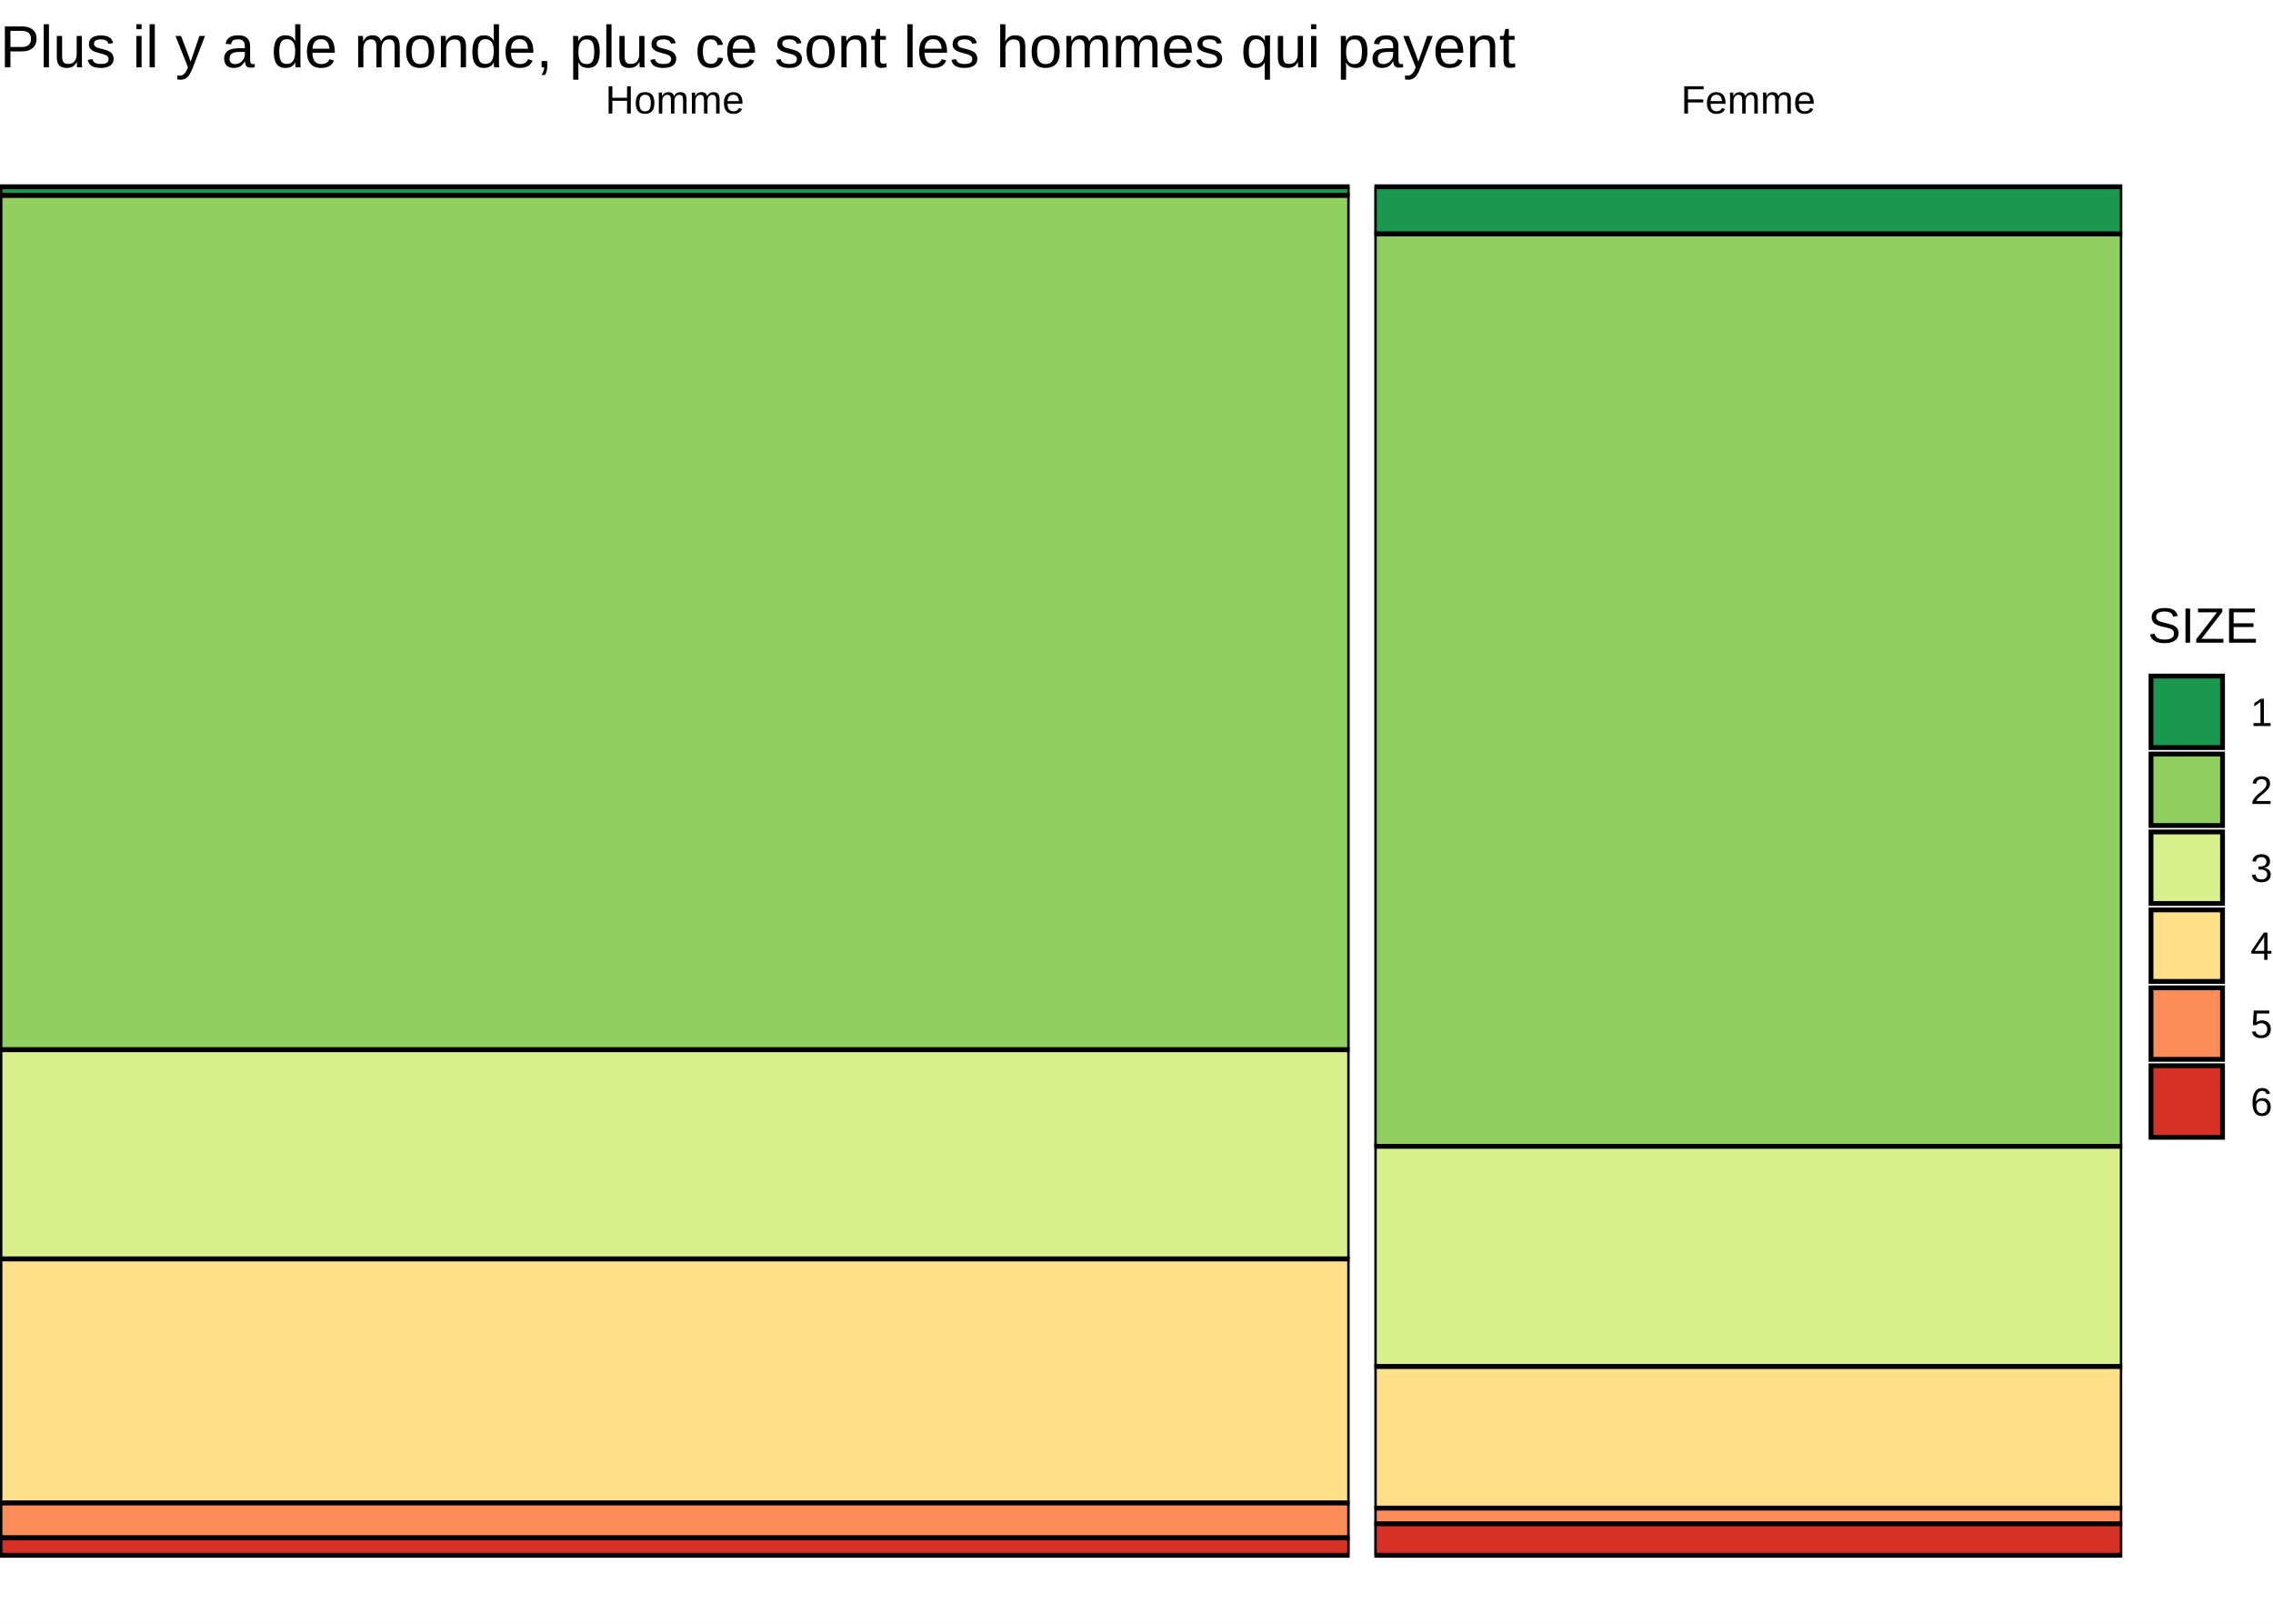
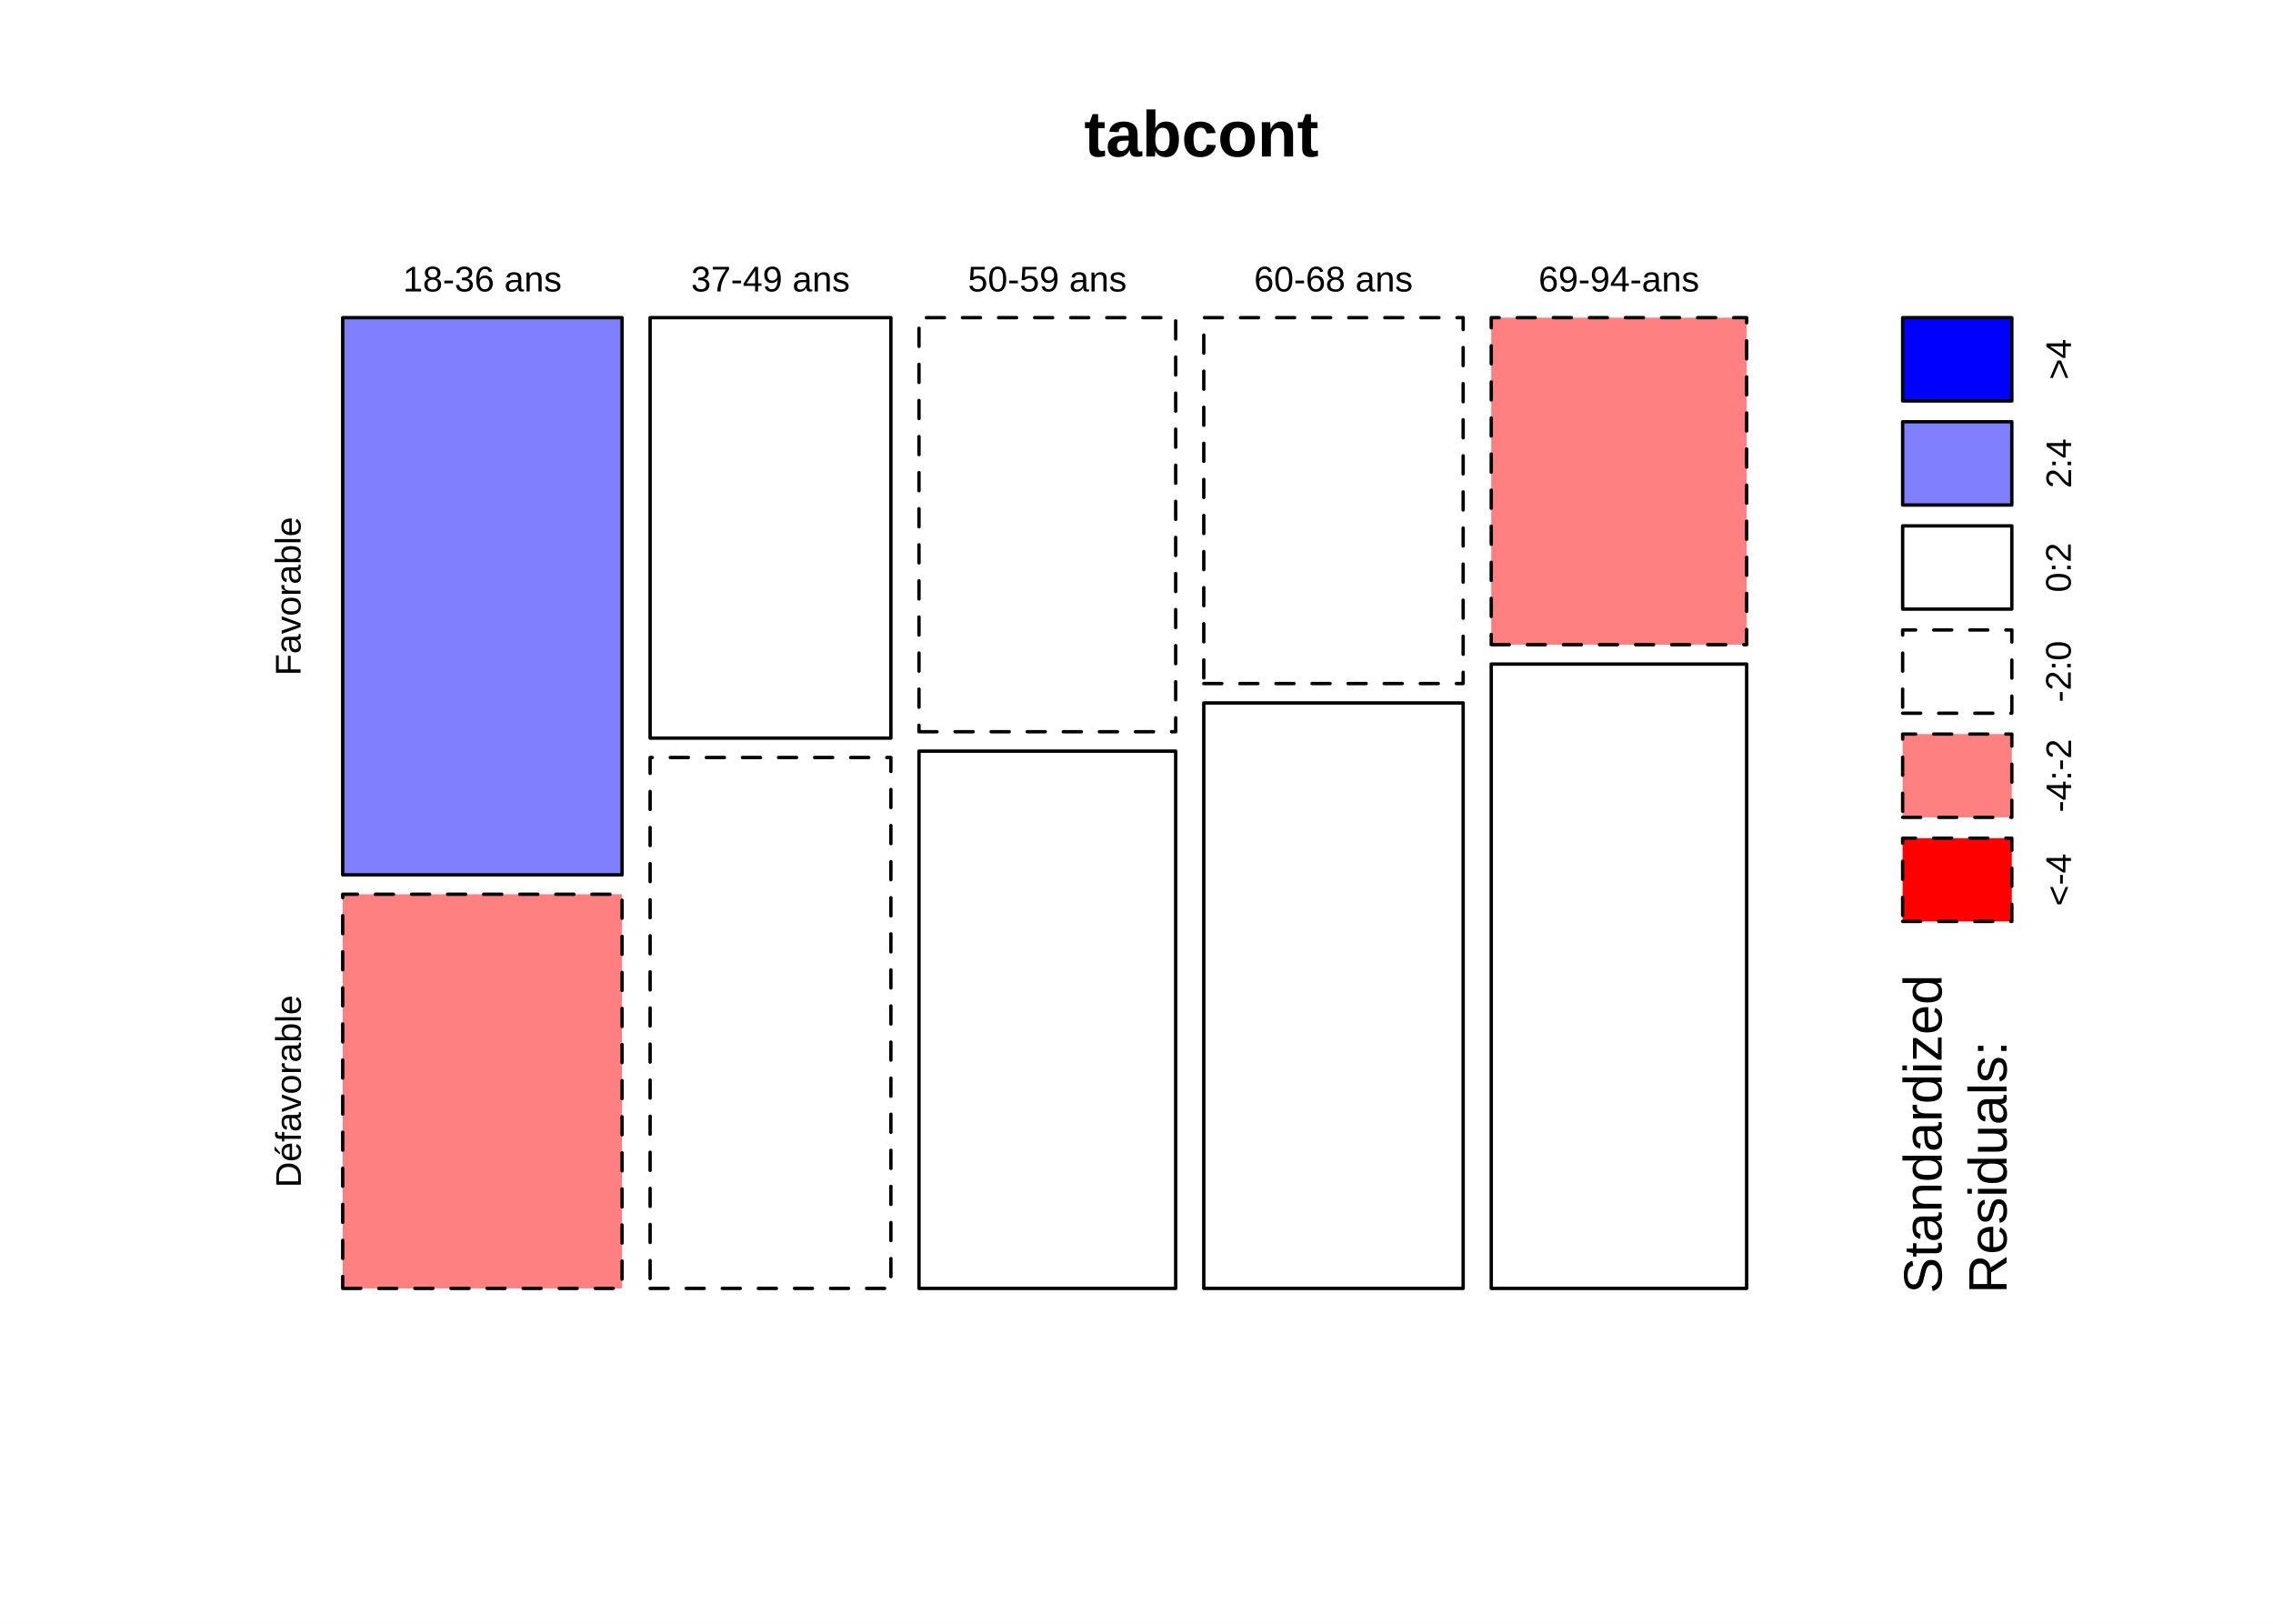
<svg xmlns="http://www.w3.org/2000/svg" class="svglite" width="504.00pt" height="360.00pt" viewBox="0 0 504.00 360.00">
  <defs>
    <style type="text/css">
    .svglite line, .svglite polyline, .svglite polygon, .svglite path, .svglite rect, .svglite circle {
      fill: none;
      stroke: #000000;
      stroke-linecap: round;
      stroke-linejoin: round;
      stroke-miterlimit: 10.00;
    }
  </style>
  </defs>
  <rect width="100%" height="100%" style="stroke: none; fill: #FFFFFF;" />
  <defs>
    <clipPath id="cpMC4wMHw1MDQuMDB8MC4wMHwzNjAuMDA=">
      <rect x="0.00" y="0.00" width="504.00" height="360.00" />
    </clipPath>
  </defs>
  <g clip-path="url(#cpMC4wMHw1MDQuMDB8MC4wMHwzNjAuMDA=)">
</g>
  <defs>
-     <clipPath id="cpMC4wMHwyOTkuMjZ8MjYuMjR8MzYwLjAw">
-       <rect x="0.00" y="26.24" width="299.26" height="333.76" />
+     <clipPath id="cpNTkuMDR8NDczLjc2fDU5LjA0fDI4Ni41Ng==">
+       <rect x="59.04" y="59.04" width="414.72" height="227.52" />
    </clipPath>
  </defs>
-   <g clip-path="url(#cpMC4wMHwyOTkuMjZ8MjYuMjR8MzYwLjAw)">
-     <rect x="0.00" y="41.41" width="299.26" height="1.93" style="stroke-width: 1.07; stroke-linecap: square; stroke-linejoin: miter; fill: #1A9850;" />
-     <rect x="0.00" y="43.35" width="299.26" height="189.39" style="stroke-width: 1.07; stroke-linecap: square; stroke-linejoin: miter; fill: #91CF60;" />
-     <rect x="0.00" y="232.74" width="299.26" height="46.38" style="stroke-width: 1.07; stroke-linecap: square; stroke-linejoin: miter; fill: #D9EF8B;" />
-     <rect x="0.00" y="279.12" width="299.26" height="54.11" style="stroke-width: 1.07; stroke-linecap: square; stroke-linejoin: miter; fill: #FEE08B;" />
-     <rect x="0.00" y="333.23" width="299.26" height="7.73" style="stroke-width: 1.07; stroke-linecap: square; stroke-linejoin: miter; fill: #FC8D59;" />
-     <rect x="0.00" y="340.96" width="299.26" height="3.87" style="stroke-width: 1.07; stroke-linecap: square; stroke-linejoin: miter; fill: #D73027;" />
+   <g clip-path="url(#cpNTkuMDR8NDczLjc2fDU5LjA0fDI4Ni41Ng==)">
+     <text transform="translate(430.52,286.79) rotate(-90)" style="font-size: 12.00px; font-family: Arial;" textLength="70.72px" lengthAdjust="spacingAndGlyphs">Standardized</text>
+     <text transform="translate(444.92,286.79) rotate(-90)" style="font-size: 12.00px; font-family: Arial;" textLength="56.02px" lengthAdjust="spacingAndGlyphs">Residuals:</text>
+     <polygon points="421.88,204.29 446.09,204.29 446.09,185.83 421.88,185.83 " style="stroke-width: 0.75; stroke-dasharray: 4.00,4.00; fill: #FF0000;" />
+     <polygon points="421.88,181.21 446.09,181.21 446.09,162.75 421.88,162.75 " style="stroke-width: 0.75; stroke-dasharray: 4.00,4.00; fill: #FF8080;" />
+     <polygon points="421.88,158.13 446.09,158.13 446.09,139.67 421.88,139.67 " style="stroke-width: 0.75; stroke-dasharray: 4.00,4.00; fill: #FFFFFF;" />
+     <polygon points="421.88,135.05 446.09,135.05 446.09,116.59 421.88,116.59 " style="stroke-width: 0.75; fill: #FFFFFF;" />
+     <polygon points="421.88,111.97 446.09,111.97 446.09,93.51 421.88,93.51 " style="stroke-width: 0.75; fill: #8080FF;" />
+     <polygon points="421.88,88.89 446.09,88.89 446.09,70.43 421.88,70.43 " style="stroke-width: 0.75; fill: #0000FF;" />
  </g>
  <g clip-path="url(#cpMC4wMHw1MDQuMDB8MC4wMHwzNjAuMDA=)">
- </g>
-   <defs>
-     <clipPath id="cpMzA0Ljc0fDQ3MC41N3wyNi4yNHwzNjAuMDA=">
-       <rect x="304.74" y="26.24" width="165.83" height="333.76" />
-     </clipPath>
-   </defs>
-   <g clip-path="url(#cpMzA0Ljc0fDQ3MC41N3wyNi4yNHwzNjAuMDA=)">
-     <rect x="304.74" y="41.41" width="165.83" height="10.46" style="stroke-width: 1.07; stroke-linecap: square; stroke-linejoin: miter; fill: #1A9850;" />
-     <rect x="304.74" y="51.88" width="165.83" height="202.28" style="stroke-width: 1.07; stroke-linecap: square; stroke-linejoin: miter; fill: #91CF60;" />
-     <rect x="304.74" y="254.15" width="165.83" height="48.83" style="stroke-width: 1.07; stroke-linecap: square; stroke-linejoin: miter; fill: #D9EF8B;" />
-     <rect x="304.74" y="302.98" width="165.83" height="31.39" style="stroke-width: 1.07; stroke-linecap: square; stroke-linejoin: miter; fill: #FEE08B;" />
-     <rect x="304.74" y="334.37" width="165.83" height="3.49" style="stroke-width: 1.07; stroke-linecap: square; stroke-linejoin: miter; fill: #FC8D59;" />
-     <rect x="304.74" y="337.85" width="165.83" height="6.98" style="stroke-width: 1.07; stroke-linecap: square; stroke-linejoin: miter; fill: #D73027;" />
+     <text transform="translate(459.20,195.06) rotate(-90)" text-anchor="middle" style="font-size: 7.92px; font-family: Arial;" textLength="11.65px" lengthAdjust="spacingAndGlyphs">&lt;-4</text>
+     <text transform="translate(459.24,171.98) rotate(-90)" text-anchor="middle" style="font-size: 7.92px; font-family: Arial;" textLength="16.26px" lengthAdjust="spacingAndGlyphs">-4:-2</text>
+     <text transform="translate(459.16,148.90) rotate(-90)" text-anchor="middle" style="font-size: 7.92px; font-family: Arial;" textLength="13.63px" lengthAdjust="spacingAndGlyphs">-2:0</text>
+     <text transform="translate(459.16,125.82) rotate(-90)" text-anchor="middle" style="font-size: 7.92px; font-family: Arial;" textLength="10.99px" lengthAdjust="spacingAndGlyphs">0:2</text>
+     <text transform="translate(459.24,102.74) rotate(-90)" text-anchor="middle" style="font-size: 7.92px; font-family: Arial;" textLength="10.99px" lengthAdjust="spacingAndGlyphs">2:4</text>
+     <text transform="translate(459.20,79.66) rotate(-90)" text-anchor="middle" style="font-size: 7.92px; font-family: Arial;" textLength="9.01px" lengthAdjust="spacingAndGlyphs">&gt;4</text>
+     <text x="266.40" y="34.70" text-anchor="middle" style="font-size: 14.40px; font-weight: bold; font-family: Arial;" textLength="51.98px" lengthAdjust="spacingAndGlyphs">tabcont</text>
+     <text x="106.96" y="64.62" text-anchor="middle" style="font-size: 7.92px; font-family: Arial;" textLength="35.18px" lengthAdjust="spacingAndGlyphs">18-36 ans</text>
+     <text x="170.85" y="64.62" text-anchor="middle" style="font-size: 7.92px; font-family: Arial;" textLength="35.18px" lengthAdjust="spacingAndGlyphs">37-49 ans</text>
+     <text x="232.23" y="64.62" text-anchor="middle" style="font-size: 7.92px; font-family: Arial;" textLength="35.18px" lengthAdjust="spacingAndGlyphs">50-59 ans</text>
+     <text x="295.67" y="64.62" text-anchor="middle" style="font-size: 7.92px; font-family: Arial;" textLength="35.18px" lengthAdjust="spacingAndGlyphs">60-68 ans</text>
+     <text x="358.97" y="64.62" text-anchor="middle" style="font-size: 7.92px; font-family: Arial;" textLength="35.62px" lengthAdjust="spacingAndGlyphs">69-94-ans</text>
+     <text transform="translate(66.65,132.20) rotate(-90)" text-anchor="middle" style="font-size: 7.92px; font-family: Arial;" textLength="35.17px" lengthAdjust="spacingAndGlyphs">Favorable</text>
+     <text transform="translate(66.71,241.96) rotate(-90)" text-anchor="middle" style="font-size: 7.92px; font-family: Arial;" textLength="42.65px" lengthAdjust="spacingAndGlyphs">Défavorable</text>
  </g>
-   <g clip-path="url(#cpMC4wMHw1MDQuMDB8MC4wMHwzNjAuMDA=)">
- </g>
-   <defs>
-     <clipPath id="cpMC4wMHwyOTkuMjZ8MTcuODB8MjYuMjQ=">
-       <rect x="0.00" y="17.80" width="299.26" height="8.44" />
-     </clipPath>
-   </defs>
-   <g clip-path="url(#cpMC4wMHwyOTkuMjZ8MTcuODB8MjYuMjQ=)">
-     <text x="149.63" y="25.17" text-anchor="middle" style="font-size: 8.80px; font-family: Arial;" textLength="30.80px" lengthAdjust="spacingAndGlyphs">Homme</text>
-   </g>
-   <g clip-path="url(#cpMC4wMHw1MDQuMDB8MC4wMHwzNjAuMDA=)">
- </g>
-   <defs>
-     <clipPath id="cpMzA0Ljc0fDQ3MC41N3wxNy44MHwyNi4yNA==">
-       <rect x="304.74" y="17.80" width="165.83" height="8.44" />
-     </clipPath>
-   </defs>
-   <g clip-path="url(#cpMzA0Ljc0fDQ3MC41N3wxNy44MHwyNi4yNA==)">
-     <text x="387.65" y="25.17" text-anchor="middle" style="font-size: 8.80px; font-family: Arial;" textLength="29.82px" lengthAdjust="spacingAndGlyphs">Femme</text>
-   </g>
-   <g clip-path="url(#cpMC4wMHw1MDQuMDB8MC4wMHwzNjAuMDA=)">
-     <text x="476.24" y="142.49" style="font-size: 11.00px; font-family: Arial;" textLength="24.44px" lengthAdjust="spacingAndGlyphs">SIZE</text>
-     <rect x="476.95" y="149.89" width="15.86" height="15.86" style="stroke-width: 1.07; stroke-linecap: square; stroke-linejoin: miter; fill: #1A9850;" />
-     <rect x="476.95" y="167.17" width="15.86" height="15.86" style="stroke-width: 1.07; stroke-linecap: square; stroke-linejoin: miter; fill: #91CF60;" />
-     <rect x="476.95" y="184.45" width="15.86" height="15.86" style="stroke-width: 1.07; stroke-linecap: square; stroke-linejoin: miter; fill: #D9EF8B;" />
-     <rect x="476.95" y="201.73" width="15.86" height="15.86" style="stroke-width: 1.07; stroke-linecap: square; stroke-linejoin: miter; fill: #FEE08B;" />
-     <rect x="476.95" y="219.01" width="15.86" height="15.86" style="stroke-width: 1.07; stroke-linecap: square; stroke-linejoin: miter; fill: #FC8D59;" />
-     <rect x="476.95" y="236.29" width="15.86" height="15.86" style="stroke-width: 1.07; stroke-linecap: square; stroke-linejoin: miter; fill: #D73027;" />
-     <text x="499.00" y="160.97" style="font-size: 8.80px; font-family: Arial;" textLength="4.90px" lengthAdjust="spacingAndGlyphs">1</text>
-     <text x="499.00" y="178.25" style="font-size: 8.80px; font-family: Arial;" textLength="4.90px" lengthAdjust="spacingAndGlyphs">2</text>
-     <text x="499.00" y="195.53" style="font-size: 8.80px; font-family: Arial;" textLength="4.90px" lengthAdjust="spacingAndGlyphs">3</text>
-     <text x="499.00" y="212.81" style="font-size: 8.80px; font-family: Arial;" textLength="4.90px" lengthAdjust="spacingAndGlyphs">4</text>
-     <text x="499.00" y="230.09" style="font-size: 8.80px; font-family: Arial;" textLength="4.90px" lengthAdjust="spacingAndGlyphs">5</text>
-     <text x="499.00" y="247.37" style="font-size: 8.80px; font-family: Arial;" textLength="4.90px" lengthAdjust="spacingAndGlyphs">6</text>
-     <text x="0.00" y="14.94" style="font-size: 13.20px; font-family: Arial;" textLength="335.82px" lengthAdjust="spacingAndGlyphs">Plus il y a de monde, plus ce sont les hommes qui payent</text>
+   <g clip-path="url(#cpNTkuMDR8NDczLjc2fDU5LjA0fDI4Ni41Ng==)">
+     <polygon points="75.99,193.96 137.93,193.96 137.93,70.43 75.99,70.43 " style="stroke-width: 0.75; fill: #8080FF;" />
+     <polygon points="75.99,285.65 137.93,285.65 137.93,198.27 75.99,198.27 " style="stroke-width: 0.75; stroke-dasharray: 4.00,4.00; fill: #FF8080;" />
+     <polygon points="144.15,163.65 197.54,163.65 197.54,70.43 144.15,70.43 " style="stroke-width: 0.75; fill: #FFFFFF;" />
+     <polygon points="144.15,285.65 197.54,285.65 197.54,167.95 144.15,167.95 " style="stroke-width: 0.75; stroke-dasharray: 4.00,4.00; fill: #FFFFFF;" />
+     <polygon points="203.77,162.23 260.69,162.23 260.69,70.43 203.77,70.43 " style="stroke-width: 0.75; stroke-dasharray: 4.00,4.00; fill: #FFFFFF;" />
+     <polygon points="203.77,285.65 260.69,285.65 260.69,166.53 203.77,166.53 " style="stroke-width: 0.75; fill: #FFFFFF;" />
+     <polygon points="266.92,151.55 324.43,151.55 324.43,70.43 266.92,70.43 " style="stroke-width: 0.75; stroke-dasharray: 4.00,4.00; fill: #FFFFFF;" />
+     <polygon points="266.92,285.65 324.43,285.65 324.43,155.85 266.92,155.85 " style="stroke-width: 0.75; fill: #FFFFFF;" />
+     <polygon points="330.66,142.93 387.29,142.93 387.29,70.43 330.66,70.43 " style="stroke-width: 0.75; stroke-dasharray: 4.00,4.00; fill: #FF8080;" />
+     <polygon points="330.66,285.65 387.29,285.65 387.29,147.23 330.66,147.23 " style="stroke-width: 0.75; fill: #FFFFFF;" />
  </g>
</svg>
